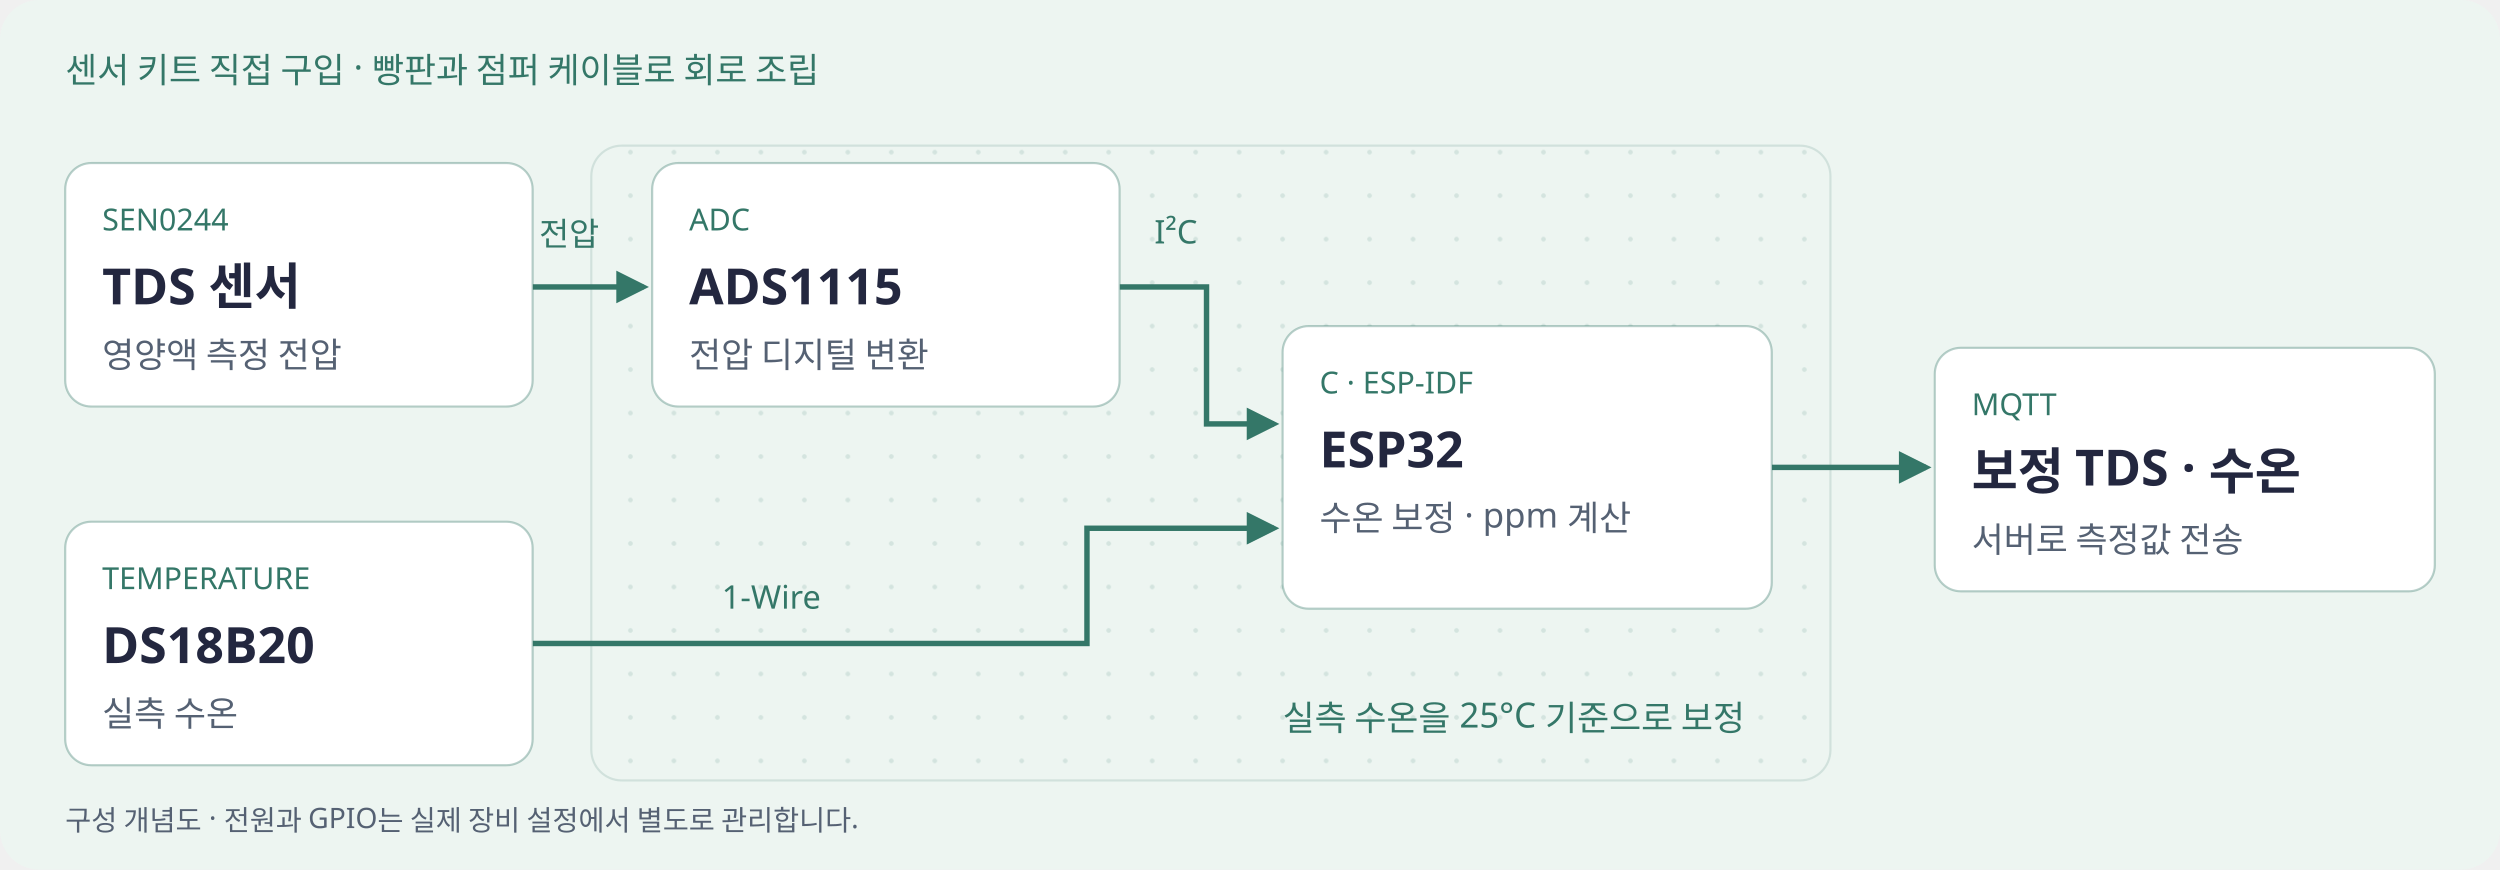
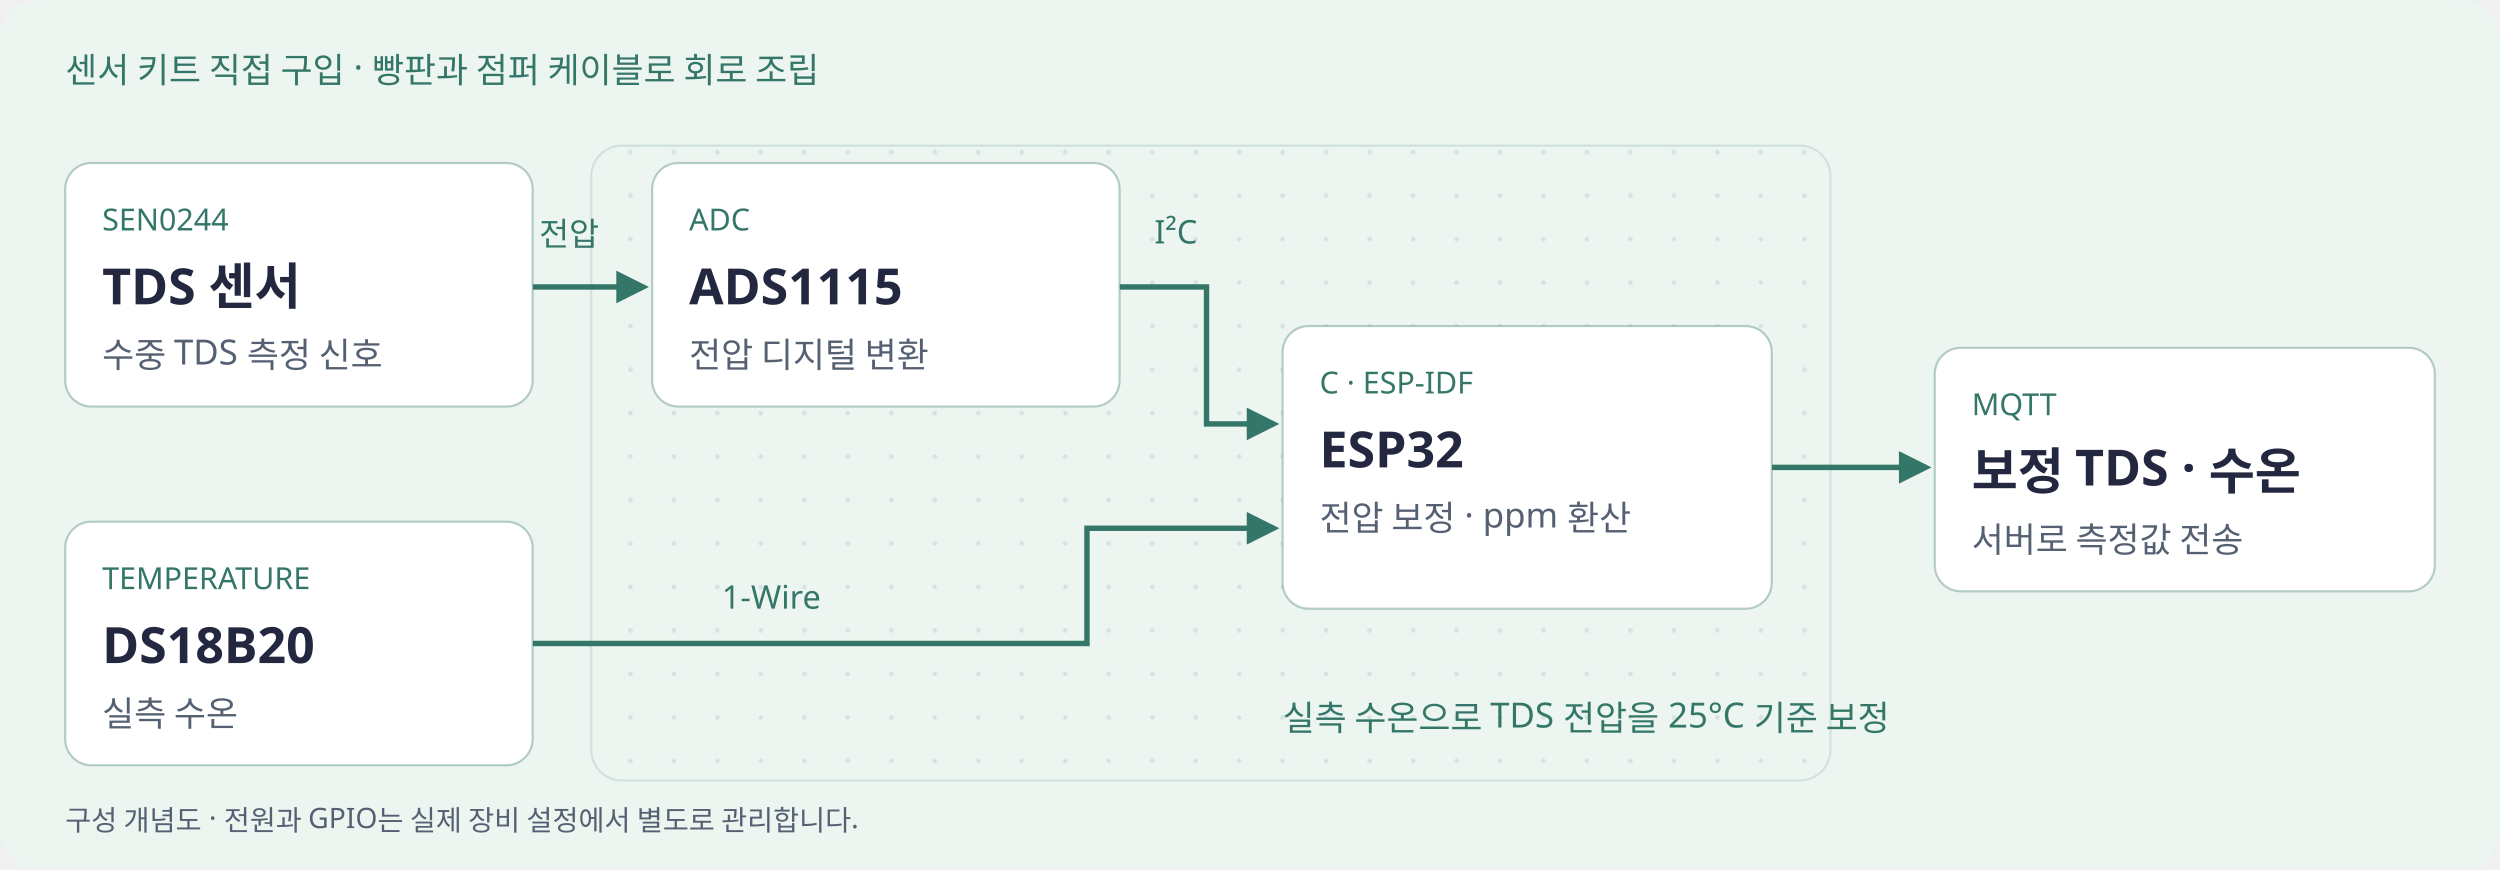
<svg xmlns="http://www.w3.org/2000/svg" viewBox="0 0 1150 400" width="1150" height="400" role="img" aria-labelledby="title desc">
  <defs>
    <marker id="arrow" markerWidth="7" markerHeight="7" refX="5" refY="3" orient="auto">
      <path d="M0 0L6 3L0 6" fill="#347768" />
    </marker>
    <pattern id="holes" width="20" height="20" patternUnits="userSpaceOnUse">
      <circle cx="10" cy="10" r="1.1" fill="#347768" fill-opacity=".13" />
    </pattern>
  </defs>
  <rect width="1150" height="400" rx="18" fill="#edf5f1" />
  <rect x="272" y="67" width="570" height="292" rx="14" fill="url(#holes)" stroke="#347768" stroke-opacity=".15" />
  <g font-family="'Malgun Gothic', sans-serif">
    <text x="30" y="38" fill="#347768" font-size="16">센서 키트 직접 구입 · 빵판과 점퍼 케이블로 회로 조립</text>
    <path d="M245 132H296" fill="none" stroke="#347768" stroke-width="2.5" marker-end="url(#arrow)" />
    <text x="248" y="113" fill="#347768" font-size="15">전압</text>
    <path d="M515 132H555V195H586" fill="none" stroke="#347768" stroke-width="2.5" marker-end="url(#arrow)" />
    <text x="531" y="112" fill="#347768" font-size="15">I²C</text>
    <path d="M245 296H500V243H586" fill="none" stroke="#347768" stroke-width="2.5" marker-end="url(#arrow)" />
    <text x="332" y="280" fill="#347768" font-size="15">1-Wire</text>
    <path d="M815 215H886" fill="none" stroke="#347768" stroke-width="2.5" marker-end="url(#arrow)" />
    <g>
      <rect x="30" y="75" width="215" height="112" rx="12" fill="white" stroke="#347768" stroke-opacity=".35" />
      <text x="47" y="106" fill="#347768" font-size="14">SEN0244</text>
      <text x="47" y="140" fill="#23273f" font-size="23" font-weight="700">TDS 센서</text>
-       <text x="47" y="169" fill="#556173" font-size="16">영양액 측정 전압</text>
+       <text x="47" y="169" fill="#556173" font-size="16">수중 TDS 측정 신호</text>
    </g>
    <g>
      <rect x="300" y="75" width="215" height="112" rx="12" fill="white" stroke="#347768" stroke-opacity=".35" />
      <text x="317" y="106" fill="#347768" font-size="14">ADC</text>
      <text x="317" y="140" fill="#23273f" font-size="23" font-weight="700">ADS1115</text>
      <text x="317" y="169" fill="#556173" font-size="16">전압 디지털 변환</text>
    </g>
    <g>
      <rect x="30" y="240" width="215" height="112" rx="12" fill="white" stroke="#347768" stroke-opacity=".35" />
      <text x="47" y="271" fill="#347768" font-size="14">TEMPERATURE</text>
      <text x="47" y="305" fill="#23273f" font-size="23" font-weight="700">DS18B20</text>
      <text x="47" y="334" fill="#556173" font-size="16">실측 수온</text>
    </g>
    <g>
      <rect x="590" y="150" width="225" height="130" rx="12" fill="white" stroke="#347768" stroke-opacity=".35" />
      <text x="607" y="181" fill="#347768" font-size="14">C · ESP-IDF</text>
      <text x="607" y="215" fill="#23273f" font-size="23" font-weight="700">ESP32</text>
-       <text x="607" y="244" fill="#556173" font-size="16">수온 보정 · ppm 계산</text>
+       <text x="607" y="244" fill="#556173" font-size="16">전압 보정 · ppm 환산</text>
    </g>
    <g>
      <rect x="890" y="160" width="230" height="112" rx="12" fill="white" stroke="#347768" stroke-opacity=".35" />
      <text x="907" y="191" fill="#347768" font-size="14">MQTT</text>
      <text x="907" y="225" fill="#23273f" font-size="23" font-weight="700">보정 TDS · 수온</text>
      <text x="907" y="254" fill="#556173" font-size="16">서버로 측정값 전송</text>
    </g>
-     <text x="590" y="336" fill="#347768" font-size="16">실측 수온을 25°C 기준으로 보정</text>
+     <text x="590" y="336" fill="#347768" font-size="16">실측 수온으로 TDS 전압을 25°C 기준 보정</text>
    <text x="30" y="382" fill="#556173" font-size="13">구성 개념도 · 전원과 GPIO는 실제 장비 설정에서 별도로 관리합니다.</text>
  </g>
</svg>
